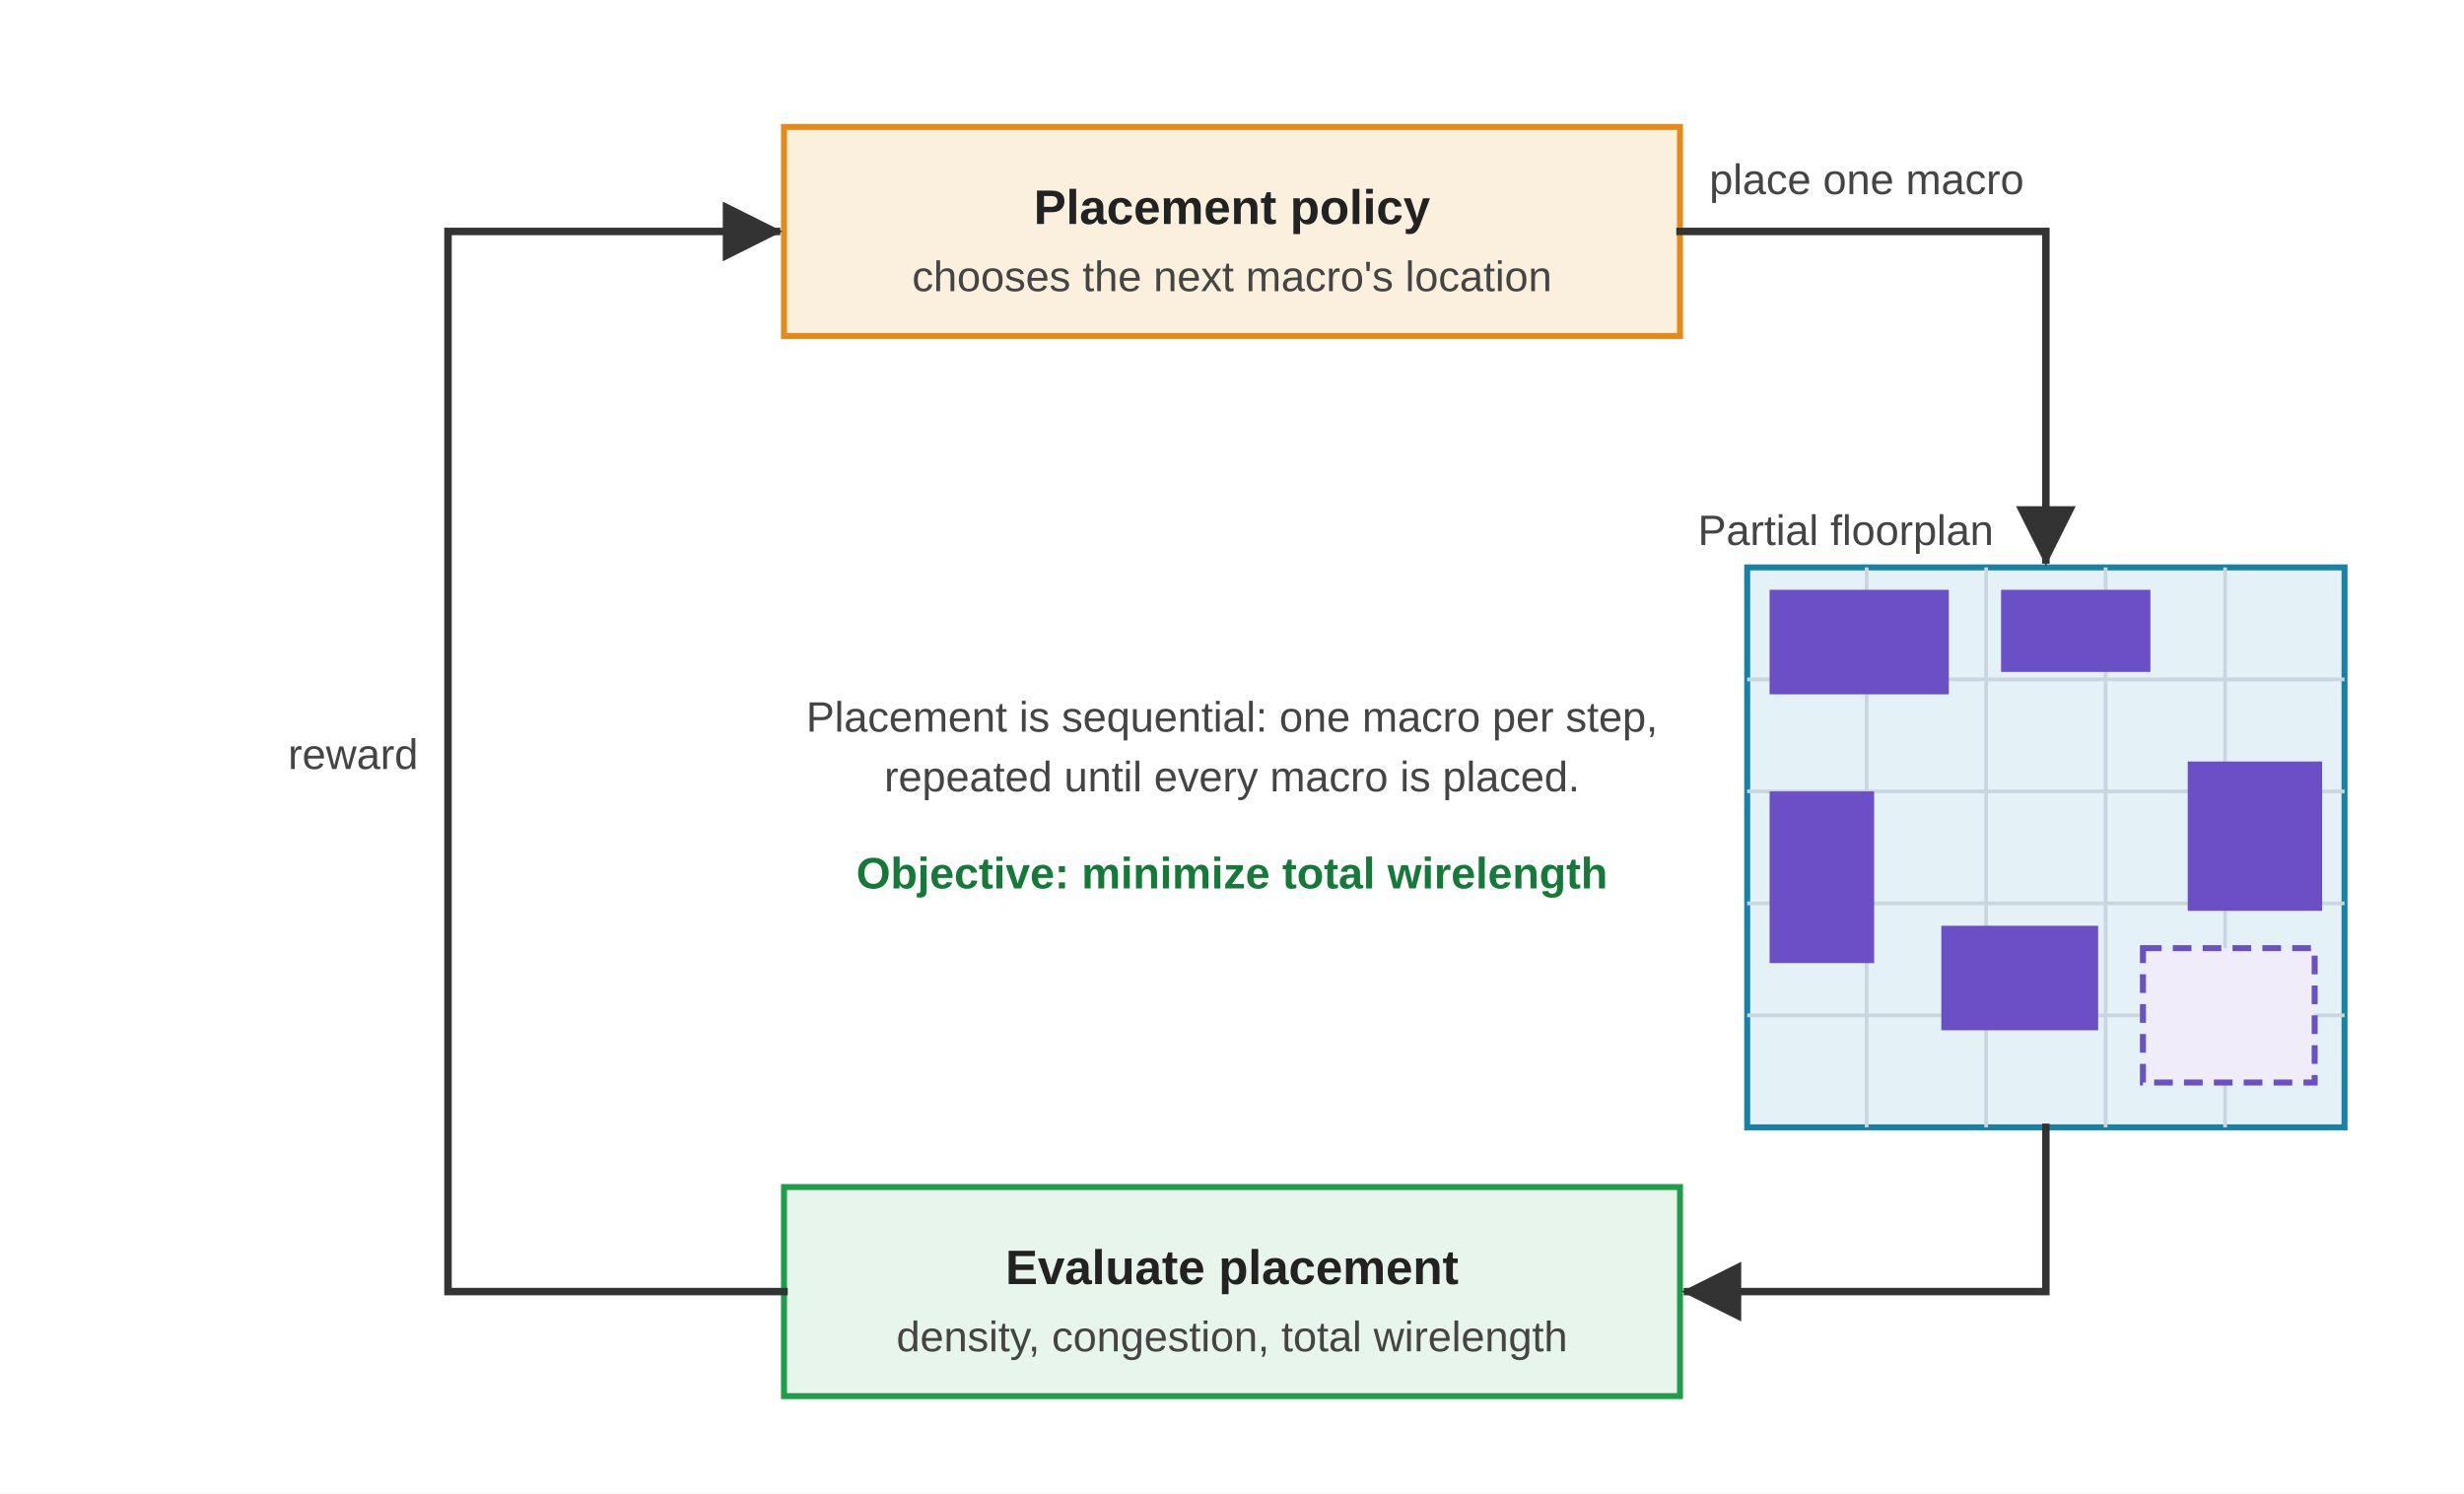
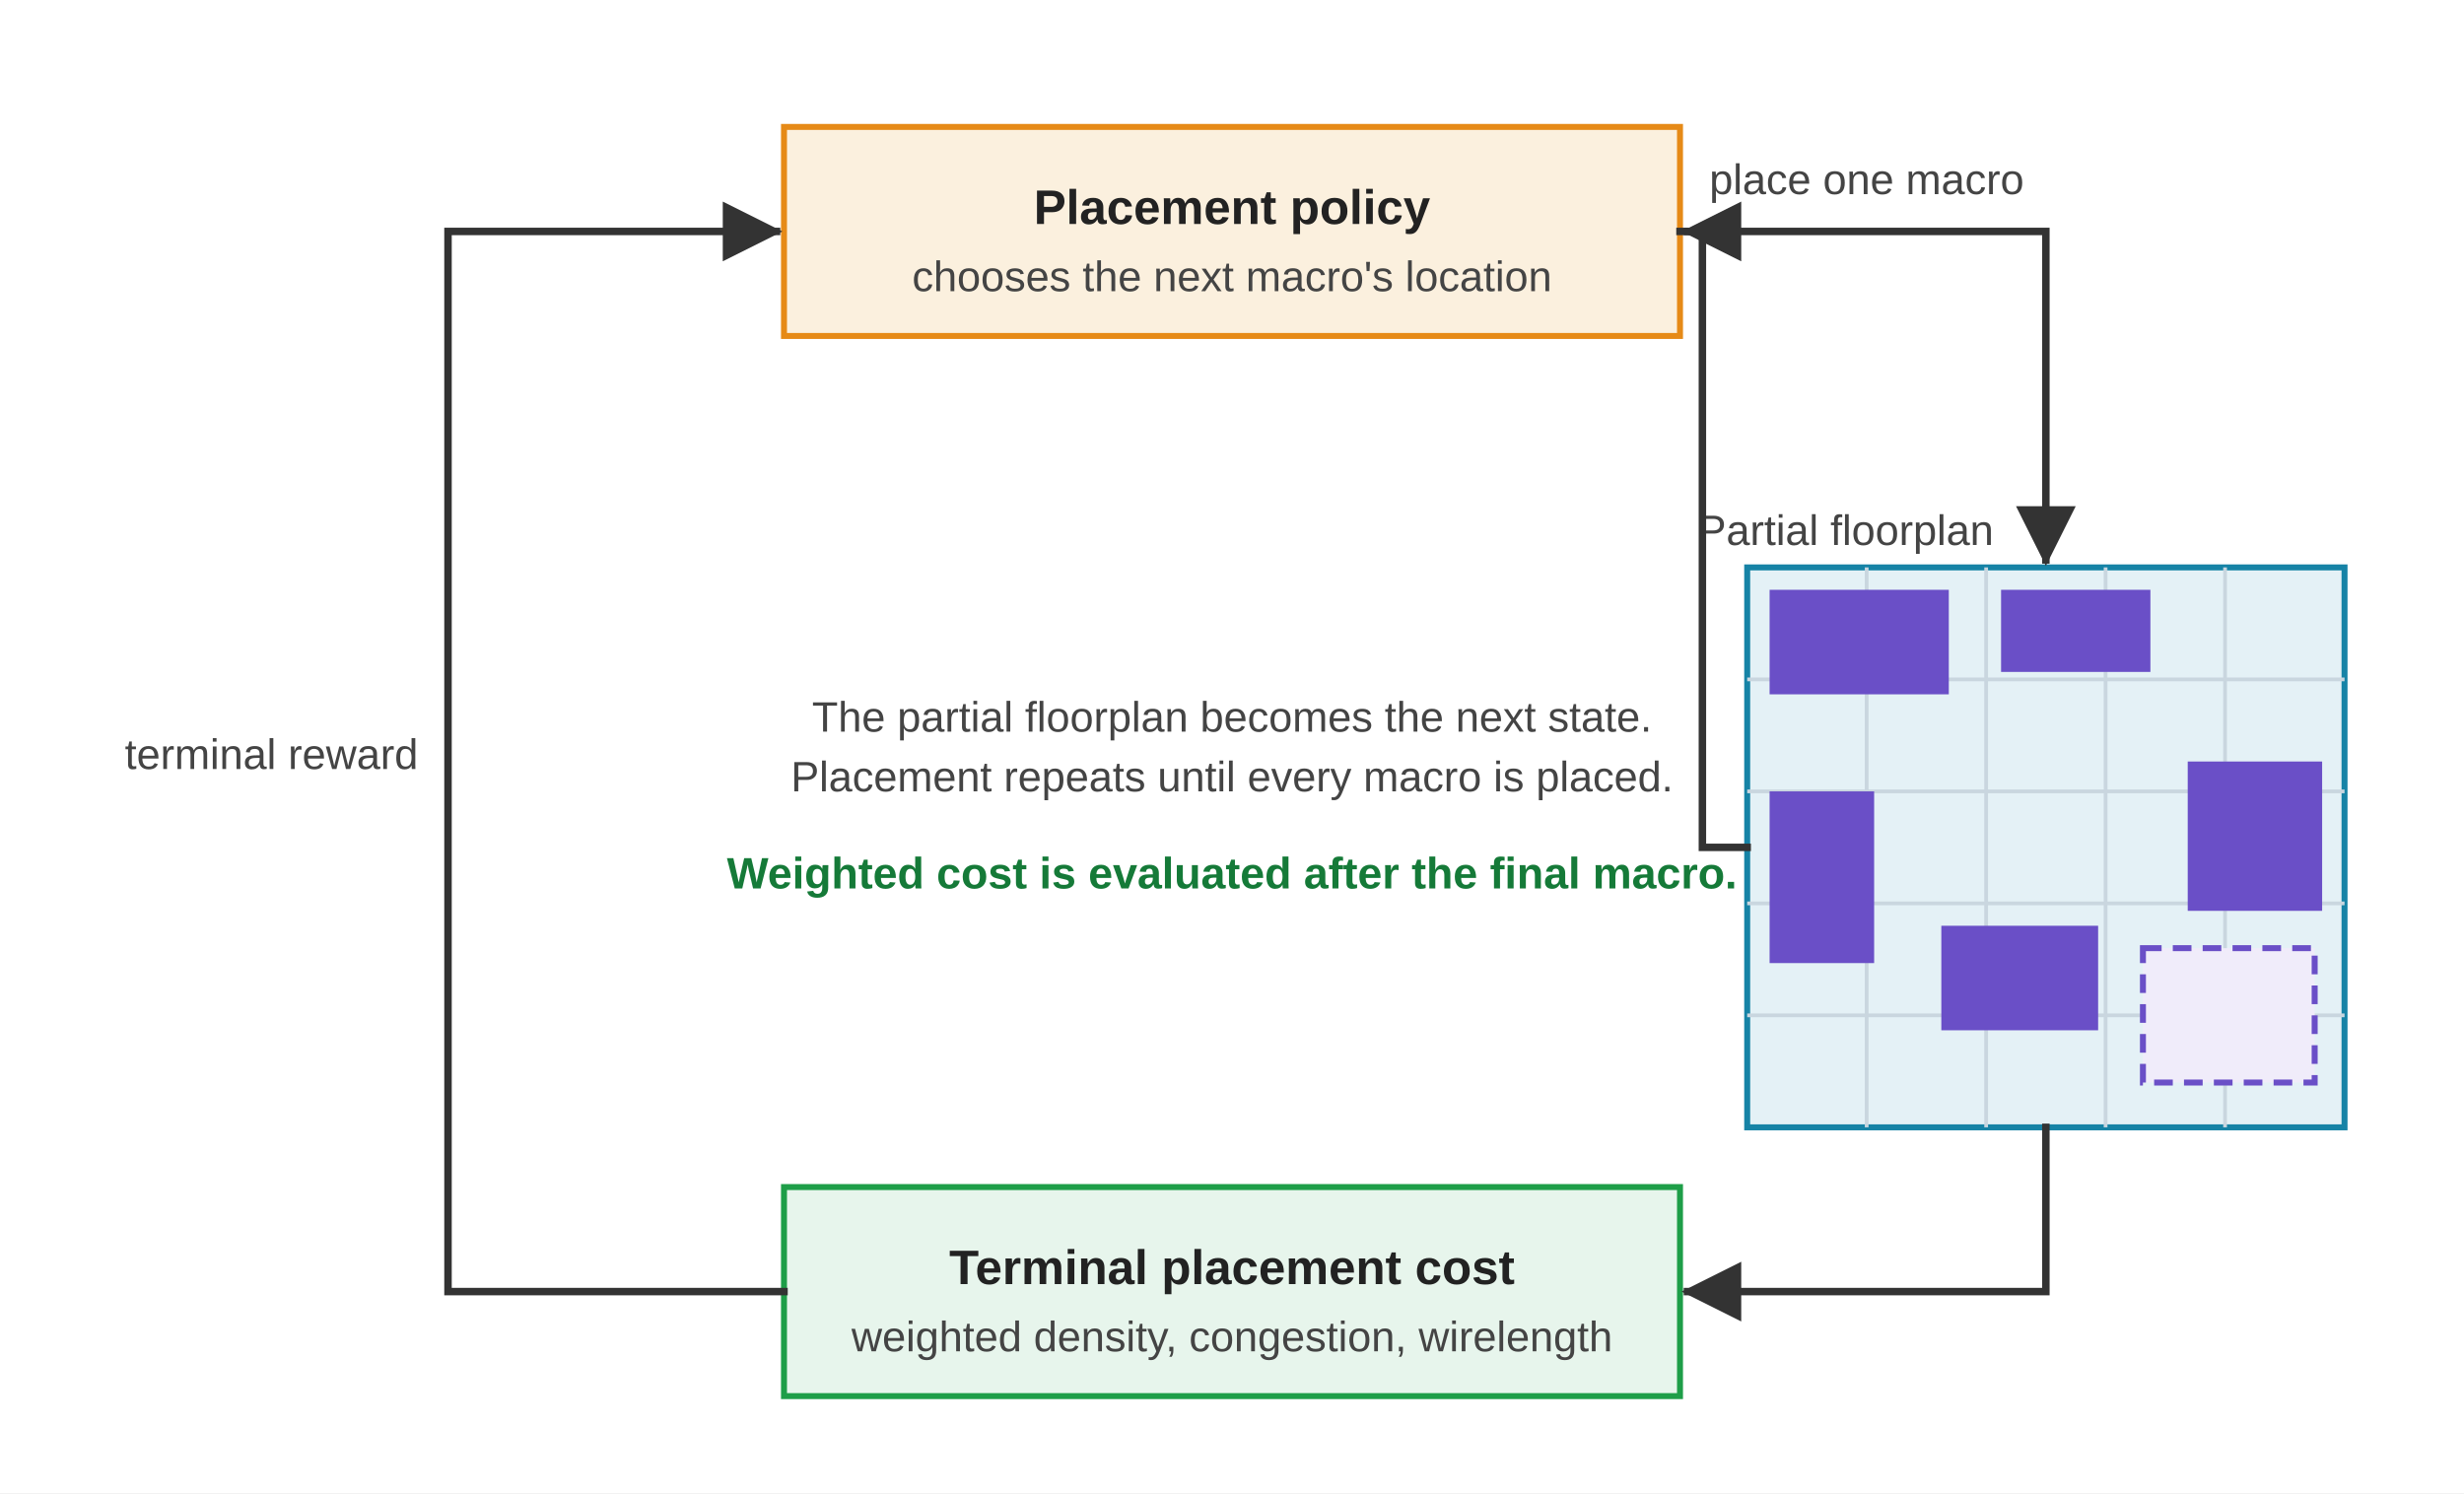
<svg xmlns="http://www.w3.org/2000/svg" viewBox="0 0 660 400" role="img">
  <defs>
    <marker id="arrow" viewBox="0 0 10 10" refX="9" refY="5" markerWidth="8" markerHeight="8" orient="auto">
      <path d="M 0 0 L 10 5 L 0 10 z" fill="#333333" />
    </marker>
    <style>
      .font { font-family: Arial, Helvetica, sans-serif; }
      .label { font-size: 13px; font-weight: 700; fill: #222222; }
      .small { font-size: 11.4px; fill: #444444; }
      .cap { font-size: 11.4px; fill: #444444; }
      .note { font-size: 11.8px; font-weight: 700; fill: #157A38; }
      .policy { fill: #FBF0DE; stroke: #E68A17; stroke-width: 1.6; }
      .canvas { fill: #E4F1F6; stroke: #1683A6; stroke-width: 1.6; }
      .feedback { fill: #E7F5EC; stroke: #1E9E48; stroke-width: 1.6; }
      .macro { fill: #6A4FC7; }
      .macro-next { fill: #F0ECFA; stroke: #6A4FC7; stroke-width: 1.6; stroke-dasharray: 5 3; }
      .grid { stroke: #C9D6DF; stroke-width: 1; }
      .arrow { stroke: #333333; stroke-width: 2; fill: none; stroke-linecap: square; stroke-linejoin: miter; }
    </style>
  </defs>
  <rect width="660" height="400" fill="#FFFFFF" />
  <g class="font">
    <rect class="policy" x="210" y="34" width="240" height="56" />
    <text class="label" x="330" y="60" text-anchor="middle">Placement policy</text>
    <text class="small" x="330" y="78" text-anchor="middle">chooses the next macro's location</text>
    <text class="small" x="534" y="146" text-anchor="end">Partial floorplan</text>
    <rect class="canvas" x="468" y="152" width="160" height="150" />
    <line class="grid" x1="500" y1="152" x2="500" y2="302" />
    <line class="grid" x1="532" y1="152" x2="532" y2="302" />
    <line class="grid" x1="564" y1="152" x2="564" y2="302" />
    <line class="grid" x1="596" y1="152" x2="596" y2="302" />
    <line class="grid" x1="468" y1="182" x2="628" y2="182" />
    <line class="grid" x1="468" y1="212" x2="628" y2="212" />
    <line class="grid" x1="468" y1="242" x2="628" y2="242" />
    <line class="grid" x1="468" y1="272" x2="628" y2="272" />
    <rect class="macro" x="474" y="158" width="48" height="28" />
    <rect class="macro" x="536" y="158" width="40" height="22" />
    <rect class="macro" x="474" y="212" width="28" height="46" />
    <rect class="macro" x="586" y="204" width="36" height="40" />
    <rect class="macro" x="520" y="248" width="42" height="28" />
    <rect class="macro-next" x="574" y="254" width="46" height="36" />
    <rect class="feedback" x="210" y="318" width="240" height="56" />
-     <text class="label" x="330" y="344" text-anchor="middle">Evaluate placement</text>
-     <text class="small" x="330" y="362" text-anchor="middle">density, congestion, total wirelength</text>
+     <text class="label" x="330" y="344" text-anchor="middle">Terminal placement cost</text>
+     <text class="small" x="330" y="362" text-anchor="middle">weighted density, congestion, wirelength</text>
    <path class="arrow" d="M 450 62 H 548 V 150" marker-end="url(#arrow)" />
    <text class="cap" x="500" y="52" text-anchor="middle">place one macro</text>
+     <path class="arrow" d="M 468 227 H 456 V 62 H 452" marker-end="url(#arrow)" />
    <path class="arrow" d="M 548 302 V 346 H 452" marker-end="url(#arrow)" />
    <path class="arrow" d="M 210 346 H 120 V 62 H 208" marker-end="url(#arrow)" />
-     <text class="cap" x="112" y="206" text-anchor="end">reward</text>
-     <text class="small" x="330" y="196" text-anchor="middle">Placement is sequential: one macro per step,</text>
-     <text class="small" x="330" y="212" text-anchor="middle">repeated until every macro is placed.</text>
-     <text class="note" x="330" y="238" text-anchor="middle">Objective: minimize total wirelength</text>
+     <text class="cap" x="112" y="206" text-anchor="end">terminal reward</text>
+     <text class="small" x="330" y="196" text-anchor="middle">The partial floorplan becomes the next state.</text>
+     <text class="small" x="330" y="212" text-anchor="middle">Placement repeats until every macro is placed.</text>
+     <text class="note" x="330" y="238" text-anchor="middle">Weighted cost is evaluated after the final macro.</text>
  </g>
</svg>
